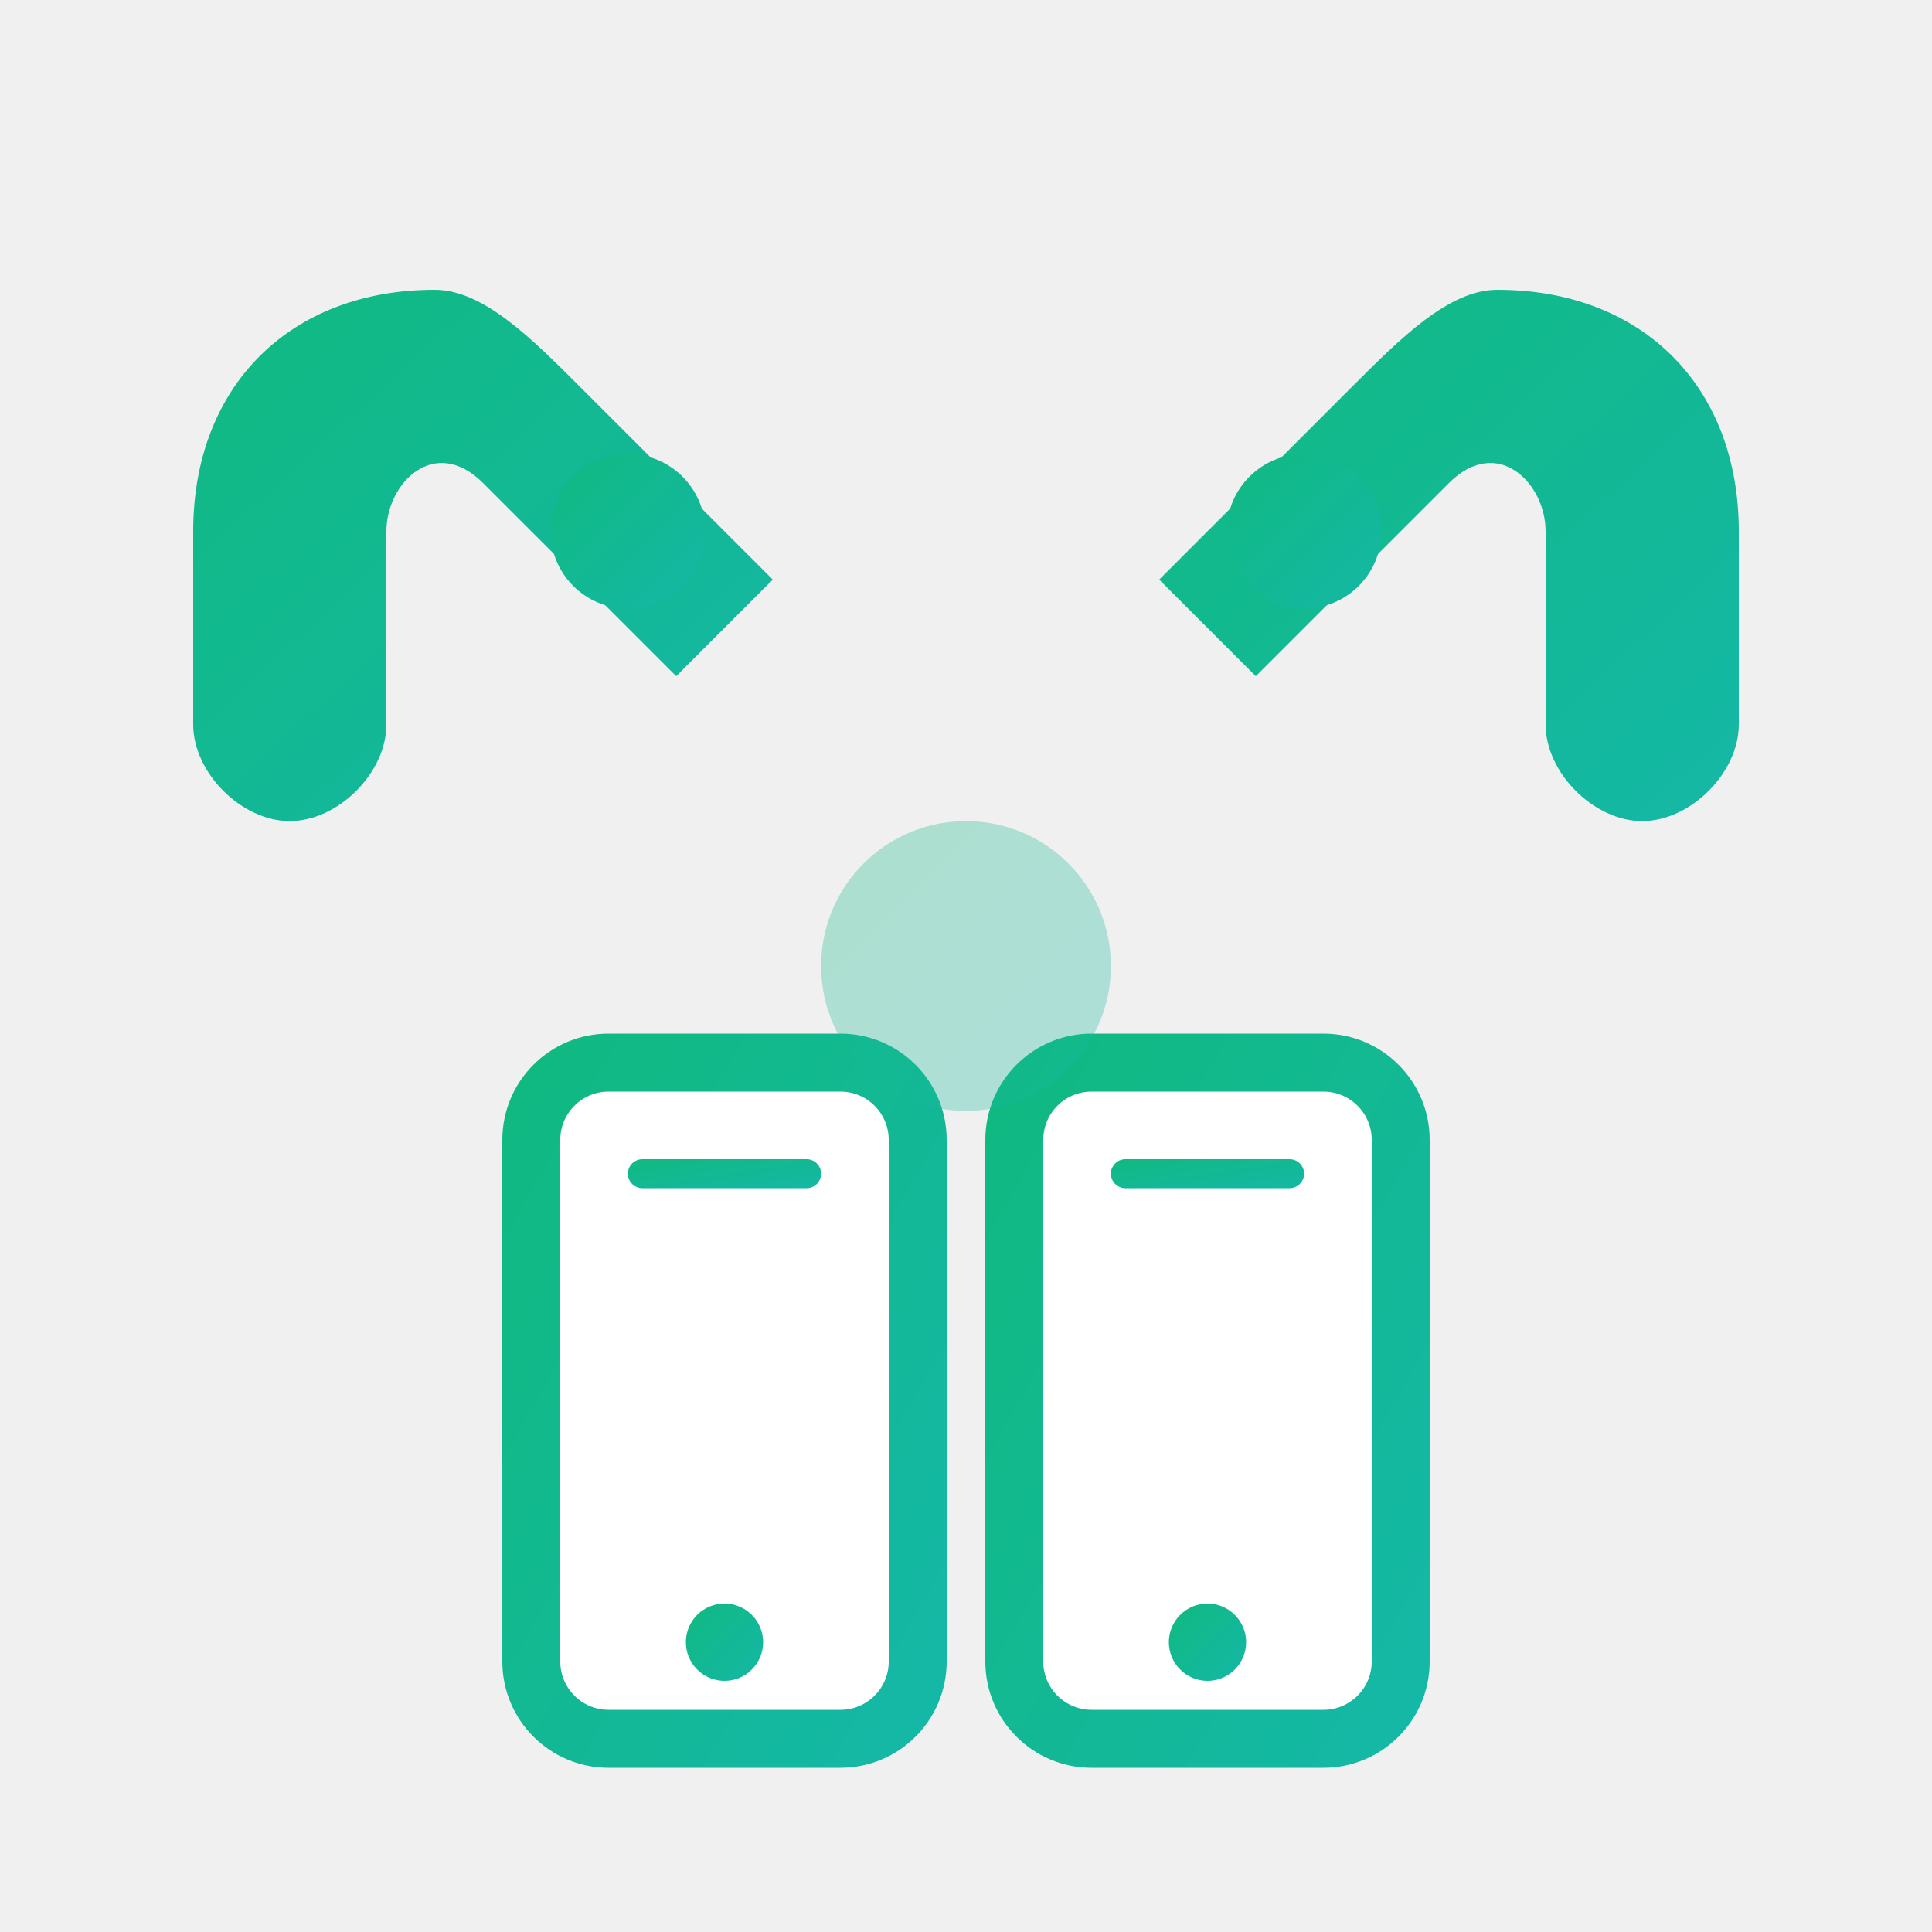
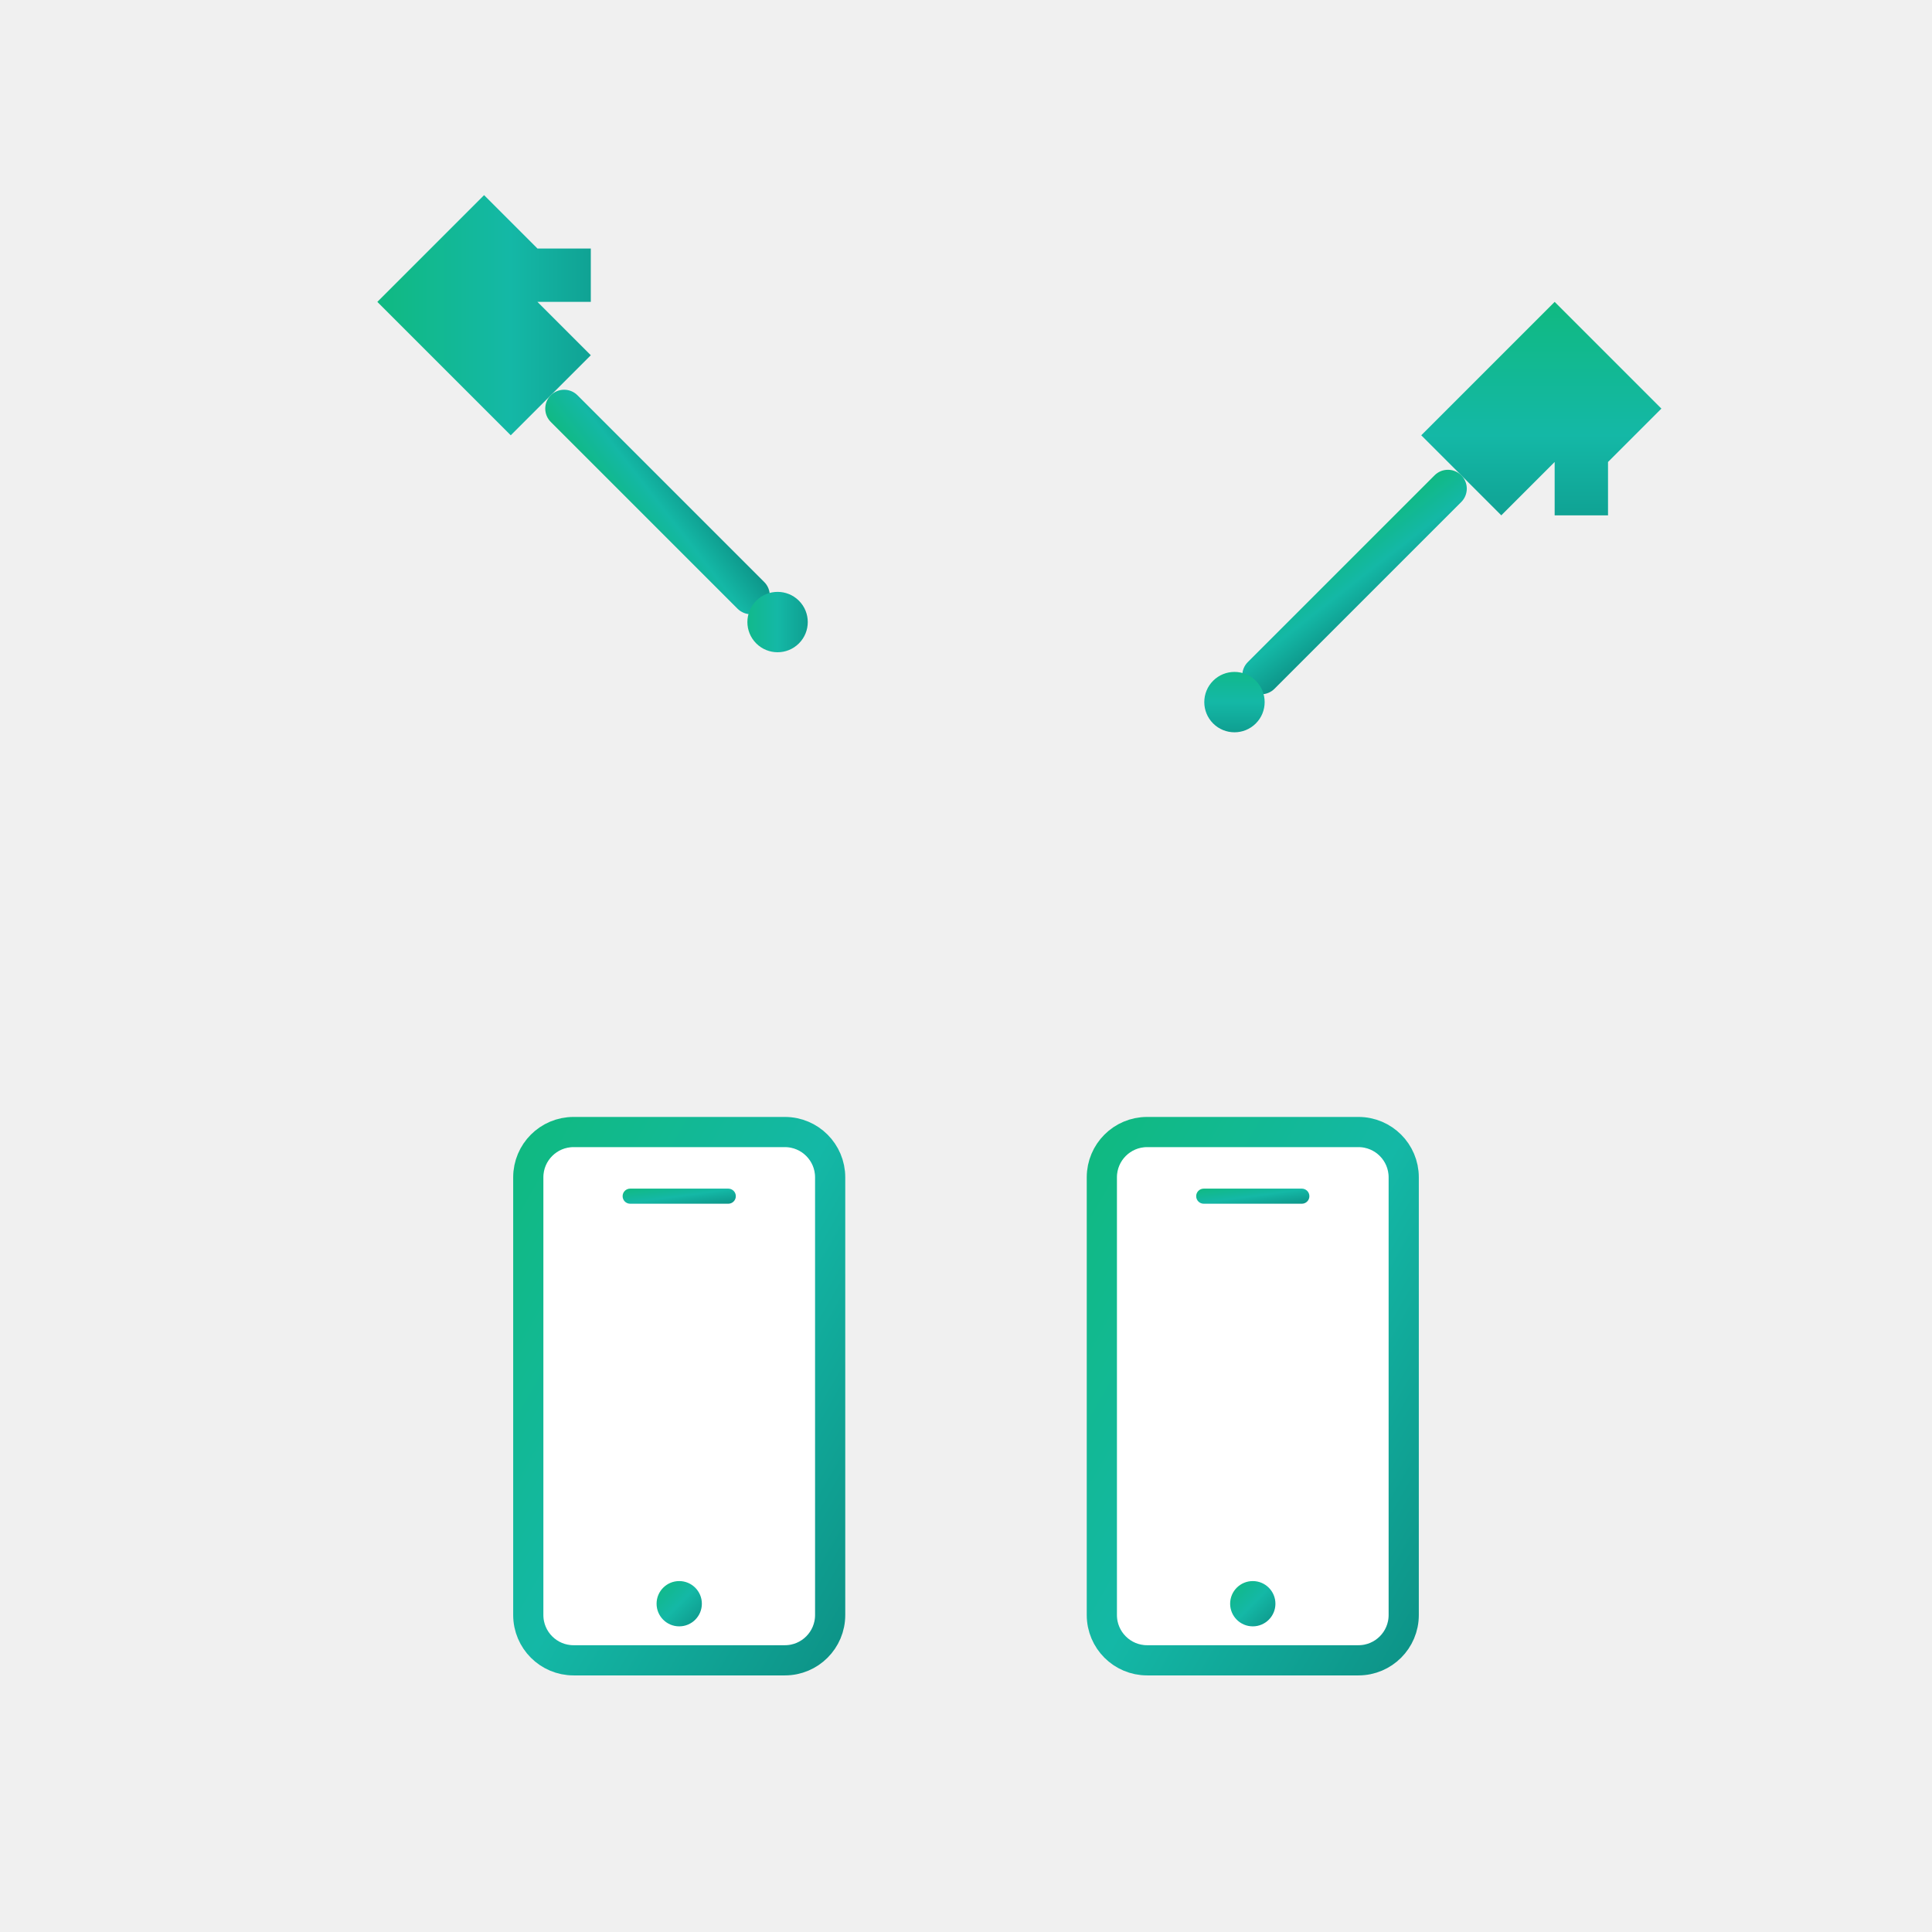
- <svg xmlns="http://www.w3.org/2000/svg" viewBox="0 0 200 200" width="200" height="200">
+ <svg xmlns="http://www.w3.org/2000/svg" viewBox="0 0 512 512" width="512" height="512">
  <defs>
-     <linearGradient id="logoGradient" x1="0%" y1="0%" x2="100%" y2="100%">
+     <linearGradient id="mainGradient" x1="0%" y1="0%" x2="100%" y2="100%">
      <stop offset="0%" style="stop-color:#10b981;stop-opacity:1" />
-       <stop offset="100%" style="stop-color:#14b8a6;stop-opacity:1" />
+       <stop offset="50%" style="stop-color:#14b8a6;stop-opacity:1" />
+       <stop offset="100%" style="stop-color:#0d9488;stop-opacity:1" />
    </linearGradient>
  </defs>
-   <path d="M60 40 L80 60 L70 70 L50 50 C45 45, 40 50, 40 55 L40 75 C40 80, 35 85, 30 85 C25 85, 20 80, 20 75 L20 55 C20 40, 30 30, 45 30 C50 30, 55 35, 60 40 Z" fill="url(#logoGradient)" stroke="none" />
-   <ellipse cx="65" cy="55" rx="8" ry="8" fill="url(#logoGradient)" />
-   <path d="M140 40 L120 60 L130 70 L150 50 C155 45, 160 50, 160 55 L160 75 C160 80, 165 85, 170 85 C175 85, 180 80, 180 75 L180 55 C180 40, 170 30, 155 30 C150 30, 145 35, 140 40 Z" fill="url(#logoGradient)" stroke="none" />
-   <ellipse cx="135" cy="55" rx="8" ry="8" fill="url(#logoGradient)" />
-   <rect x="55" y="110" width="40" height="70" rx="8" ry="8" fill="white" stroke="url(#logoGradient)" stroke-width="6" />
-   <circle cx="75" cy="170" r="4" fill="url(#logoGradient)" />
-   <rect x="65" y="120" width="20" height="3" rx="1.5" fill="url(#logoGradient)" />
-   <rect x="105" y="110" width="40" height="70" rx="8" ry="8" fill="white" stroke="url(#logoGradient)" stroke-width="6" />
-   <circle cx="125" cy="170" r="4" fill="url(#logoGradient)" />
-   <rect x="115" y="120" width="20" height="3" rx="1.5" fill="url(#logoGradient)" />
-   <circle cx="100" cy="100" r="15" fill="url(#logoGradient)" opacity="0.3" />
+   <g transform="translate(100, 80) rotate(-45)">
+     <path d="M 0 0 L 40 0 L 40 20 L 50 30 L 40 40 L 30 30 L 30 50 L 0 50 Z" fill="url(#mainGradient)" stroke="none" />
+     <rect x="10" y="50" width="10" height="80" rx="5" fill="url(#mainGradient)" stroke="none" />
+     <circle cx="15" cy="135" r="8" fill="url(#mainGradient)" />
+   </g>
+   <g transform="translate(412, 80) rotate(45)">
+     <path d="M 0 0 L 40 0 L 40 20 L 50 30 L 40 40 L 30 30 L 30 50 L 0 50 Z" fill="url(#mainGradient)" stroke="none" />
+     <rect x="10" y="50" width="10" height="80" rx="5" fill="url(#mainGradient)" stroke="none" />
+     <circle cx="15" cy="135" r="8" fill="url(#mainGradient)" />
+   </g>
+   <g transform="translate(140, 300)">
+     <rect x="0" y="0" width="80" height="140" rx="12" ry="12" fill="white" stroke="url(#mainGradient)" stroke-width="8" />
+     <circle cx="40" cy="125" r="6" fill="url(#mainGradient)" />
+     <rect x="25" y="15" width="30" height="4" rx="2" fill="url(#mainGradient)" />
+   </g>
+   <g transform="translate(292, 300)">
+     <rect x="0" y="0" width="80" height="140" rx="12" ry="12" fill="white" stroke="url(#mainGradient)" stroke-width="8" />
+     <circle cx="40" cy="125" r="6" fill="url(#mainGradient)" />
+     <rect x="25" y="15" width="30" height="4" rx="2" fill="url(#mainGradient)" />
+   </g>
</svg>
